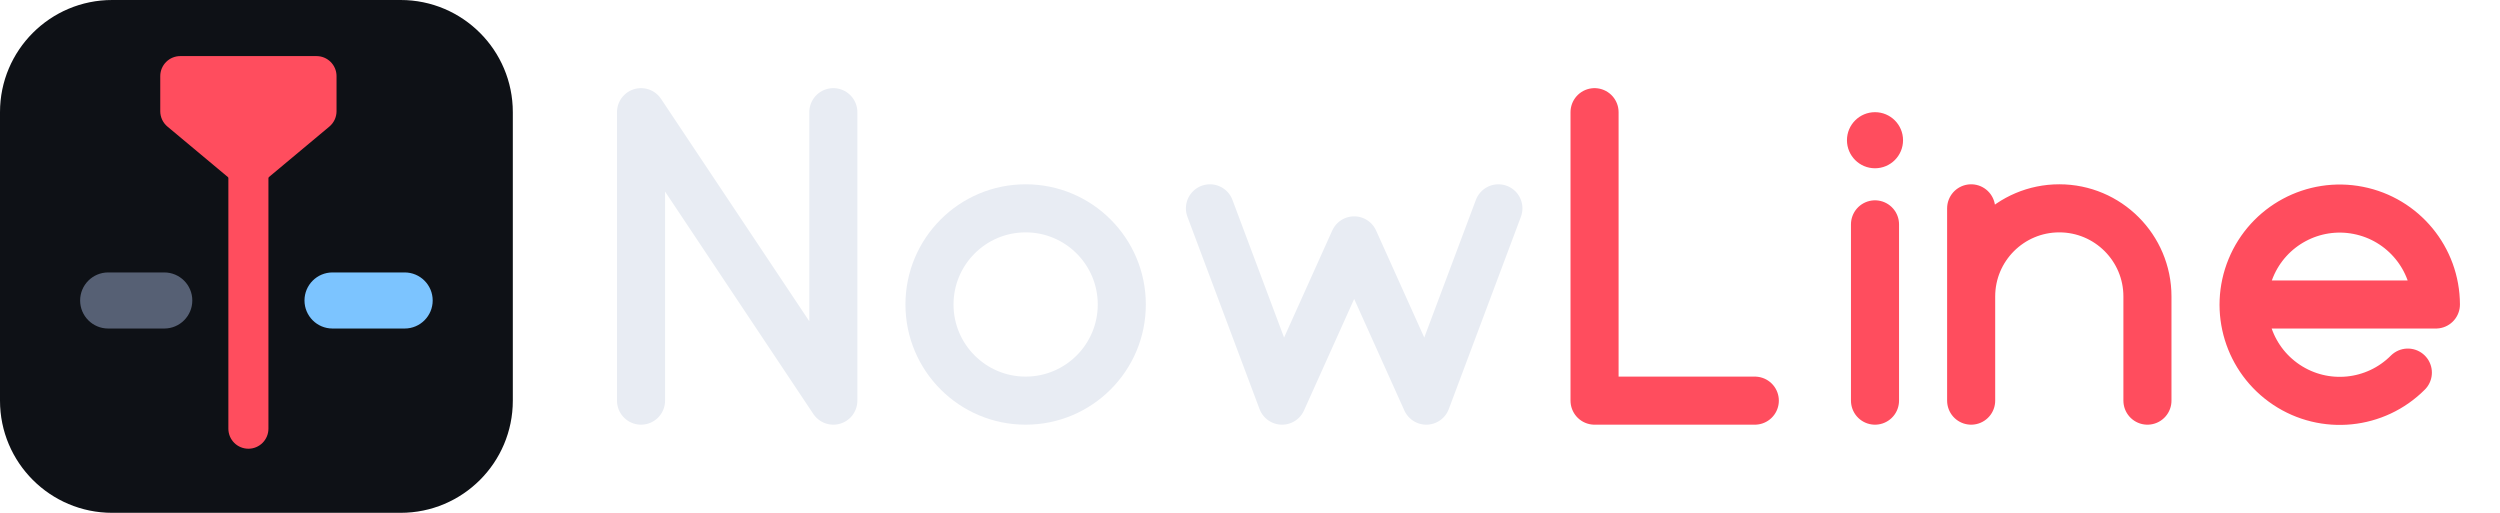
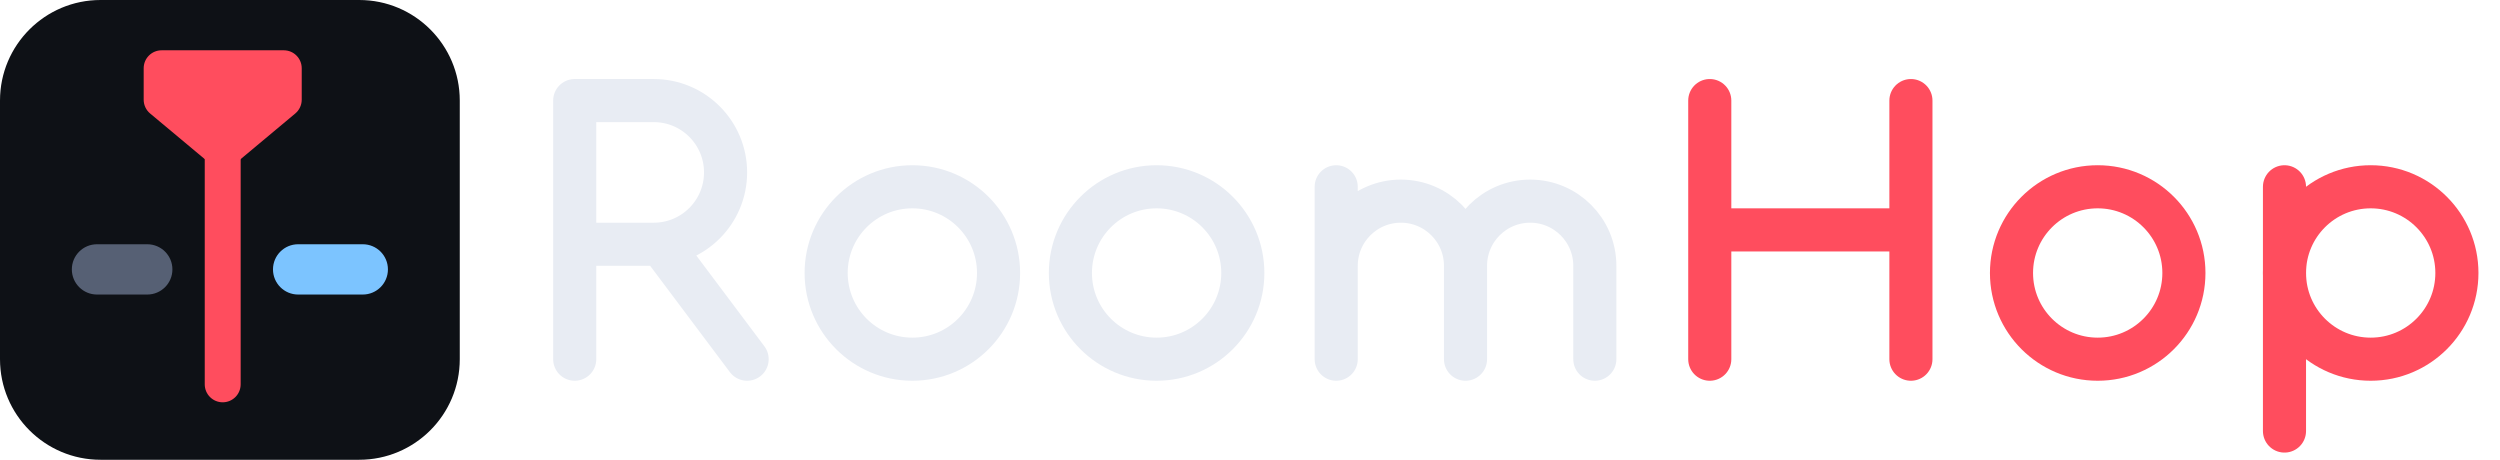
- <svg xmlns="http://www.w3.org/2000/svg" viewBox="0 0 312 64" width="312" height="64" role="img" aria-labelledby="t">
+ <svg xmlns="http://www.w3.org/2000/svg" viewBox="0 0 348 64" width="348" height="64" role="img" aria-labelledby="t">
  <rect width="64" height="64" rx="14" fill="#0e1116" />
  <rect x="10" y="34" width="14" height="7" rx="3.5" fill="#566074" />
  <rect x="38" y="34" width="16" height="7" rx="3.5" fill="#7cc4ff" />
  <rect x="28.5" y="18" width="5" height="38" rx="2.5" fill="#ff4d5e" />
  <path d="M22.5 7h17A2.5 2.5 0 0 1 42 9.5v4.4a2.5 2.5 0 0 1-.9 1.9l-8.5 7.1a2.5 2.5 0 0 1-3.2 0l-8.5-7.1a2.5 2.5 0 0 1-.9-1.9V9.5A2.5 2.5 0 0 1 22.5 7z" fill="#ff4d5e" />
  <g fill="none" stroke-width="6" stroke-linecap="round" stroke-linejoin="round" stroke="#e8ecf3">
-     <path d="M80 50V14l24 36V14" />
-     <circle cx="128" cy="38" r="12" />
-     <path d="M151 26l9 24 9-20 9 20 9-24" />
+     <path d="M80 50V14h11a10 10 0 0 1 0 20H80M92 34l12 16M186 50V26m0 11a9 9 0 0 1 18 0v13m0-13a9 9 0 0 1 18 0v13" />
+     <circle cx="127" cy="38" r="12" />
+     <circle cx="161" cy="38" r="12" />
  </g>
  <g fill="none" stroke-width="6" stroke-linecap="round" stroke-linejoin="round" stroke="#ff4d5e">
-     <path d="M199 14v36h20M234 28v22M246 26v24m0-13a11 11 0 0 1 22 0v13M280 38h24a12 12 0 1 0-3.5 8.5" />
-     <circle cx="234" cy="17.5" r="3.5" stroke="none" fill="#ff4d5e" />
+     <path d="M238 14v36M266 14v36M238 32h28M318 26v34" />
+     <circle cx="292" cy="38" r="12" />
+     <circle cx="330" cy="38" r="12" />
  </g>
</svg>
